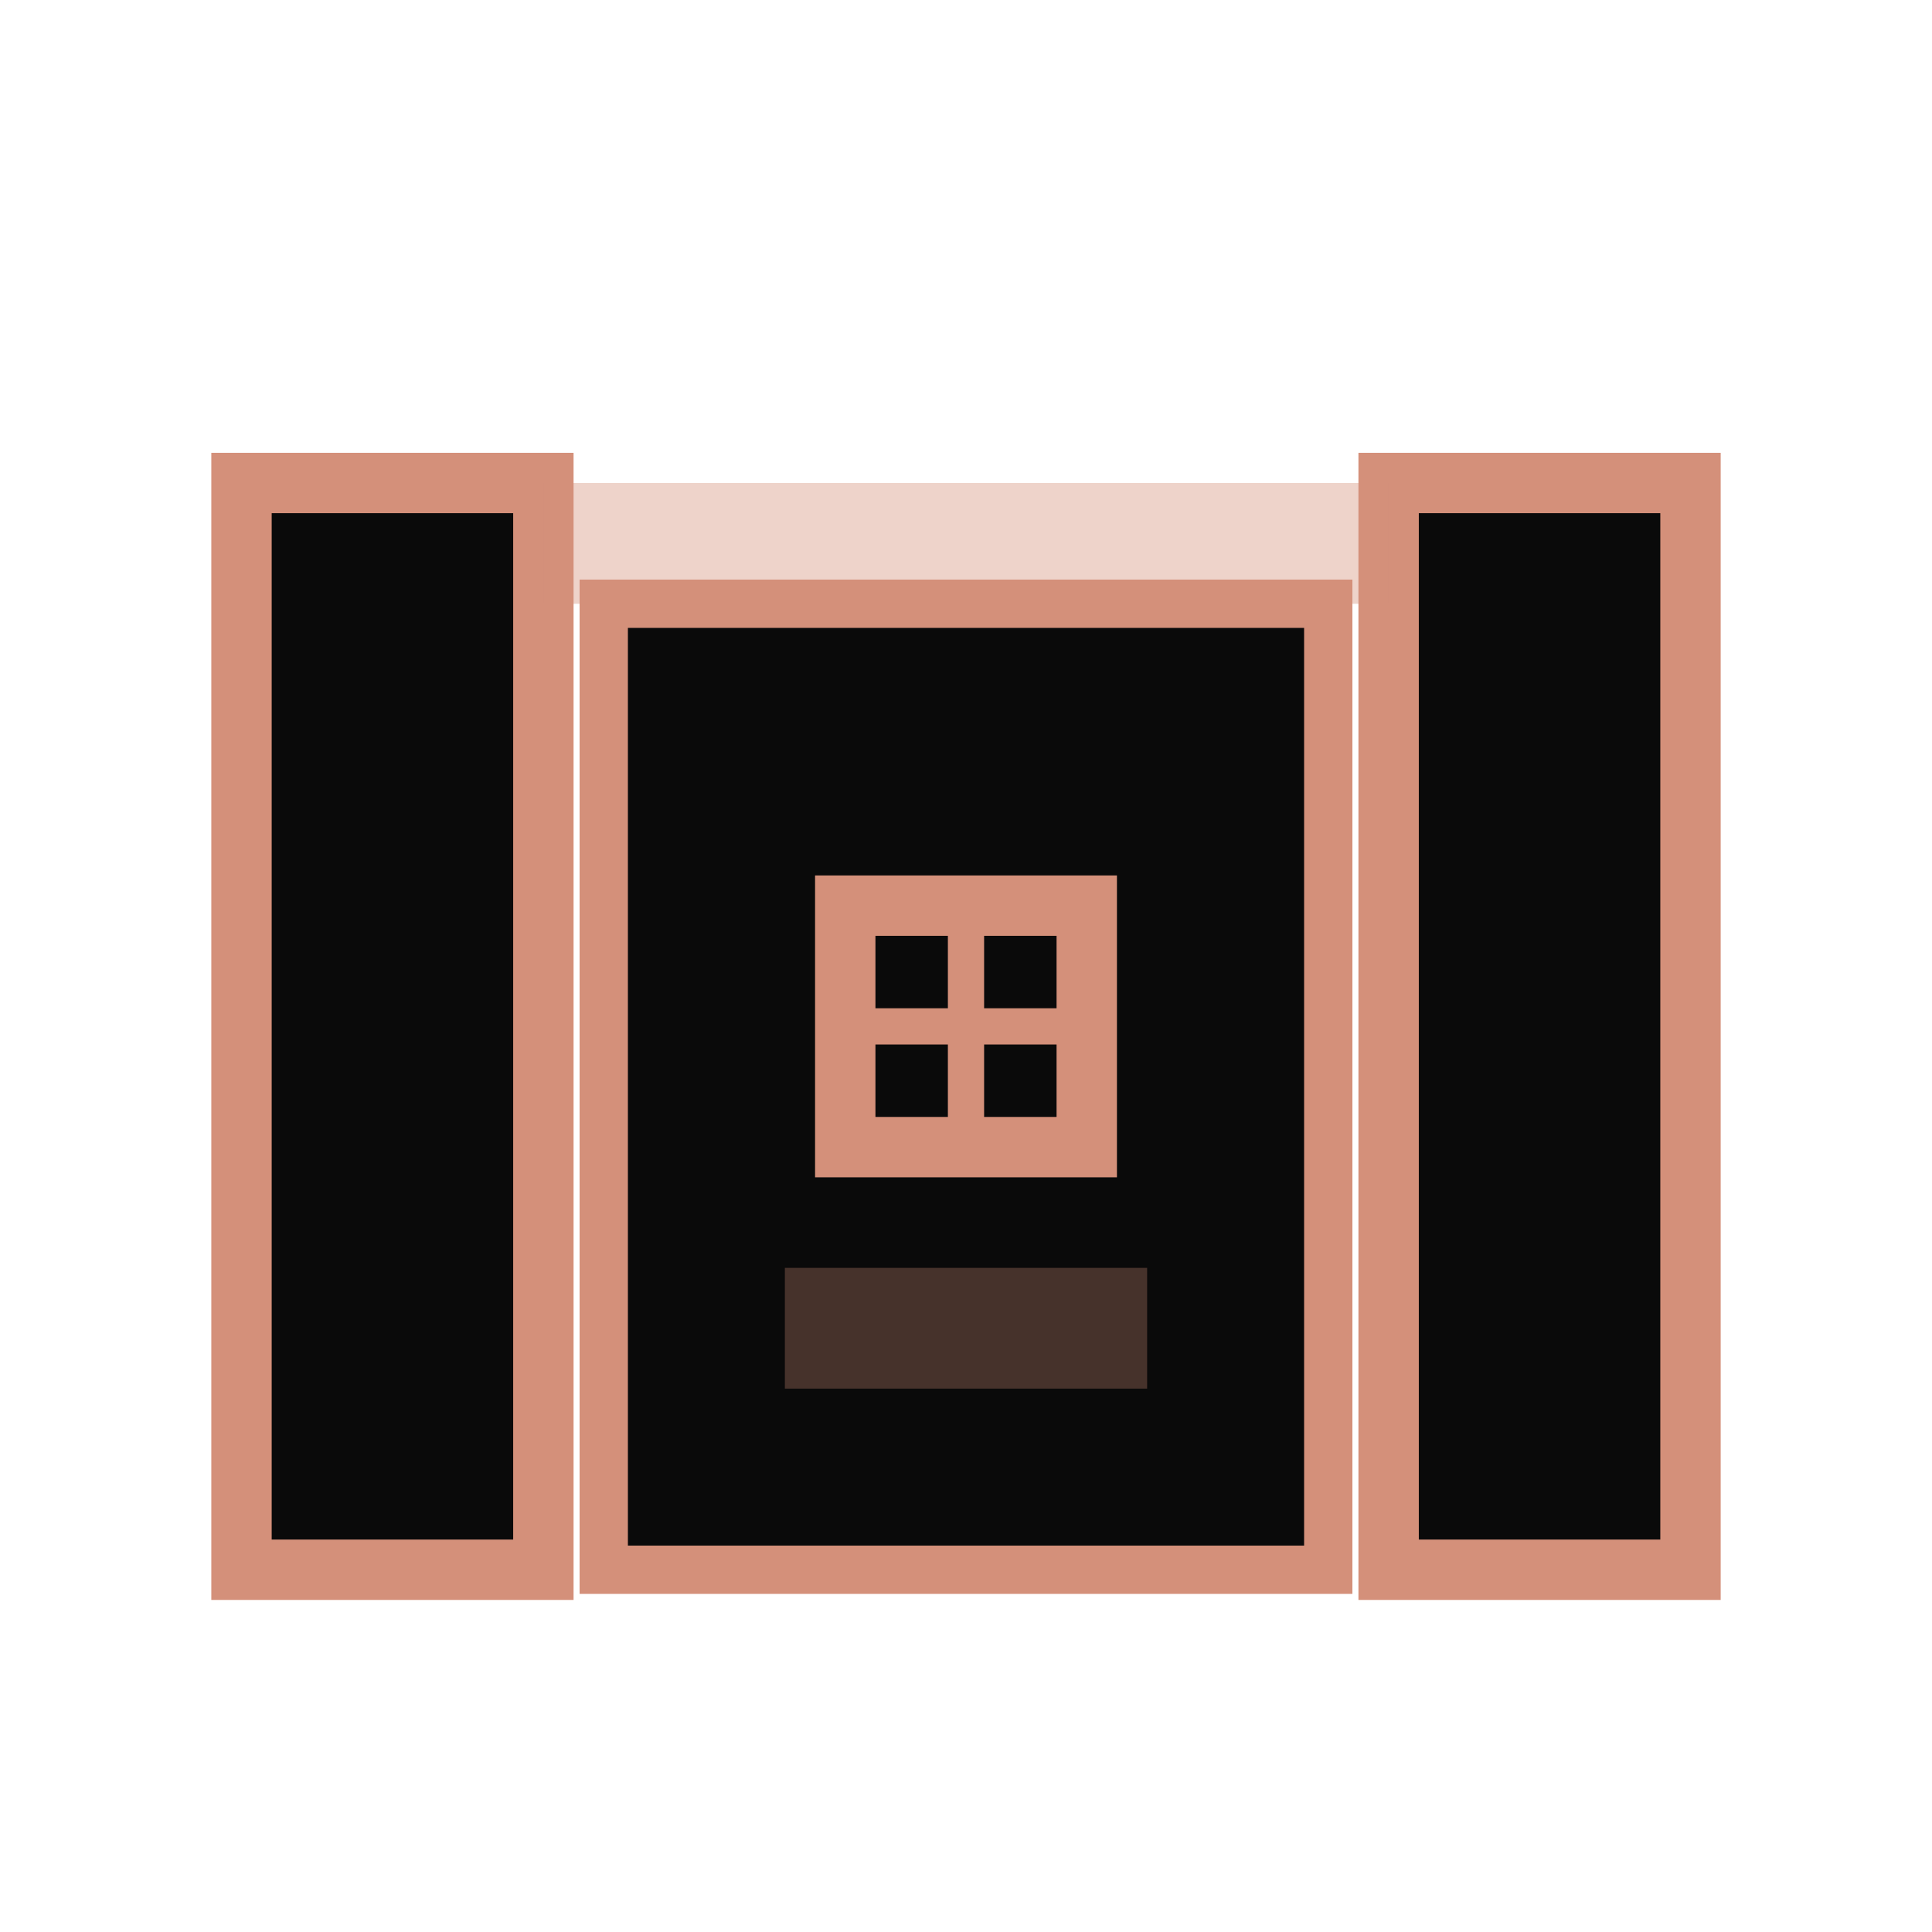
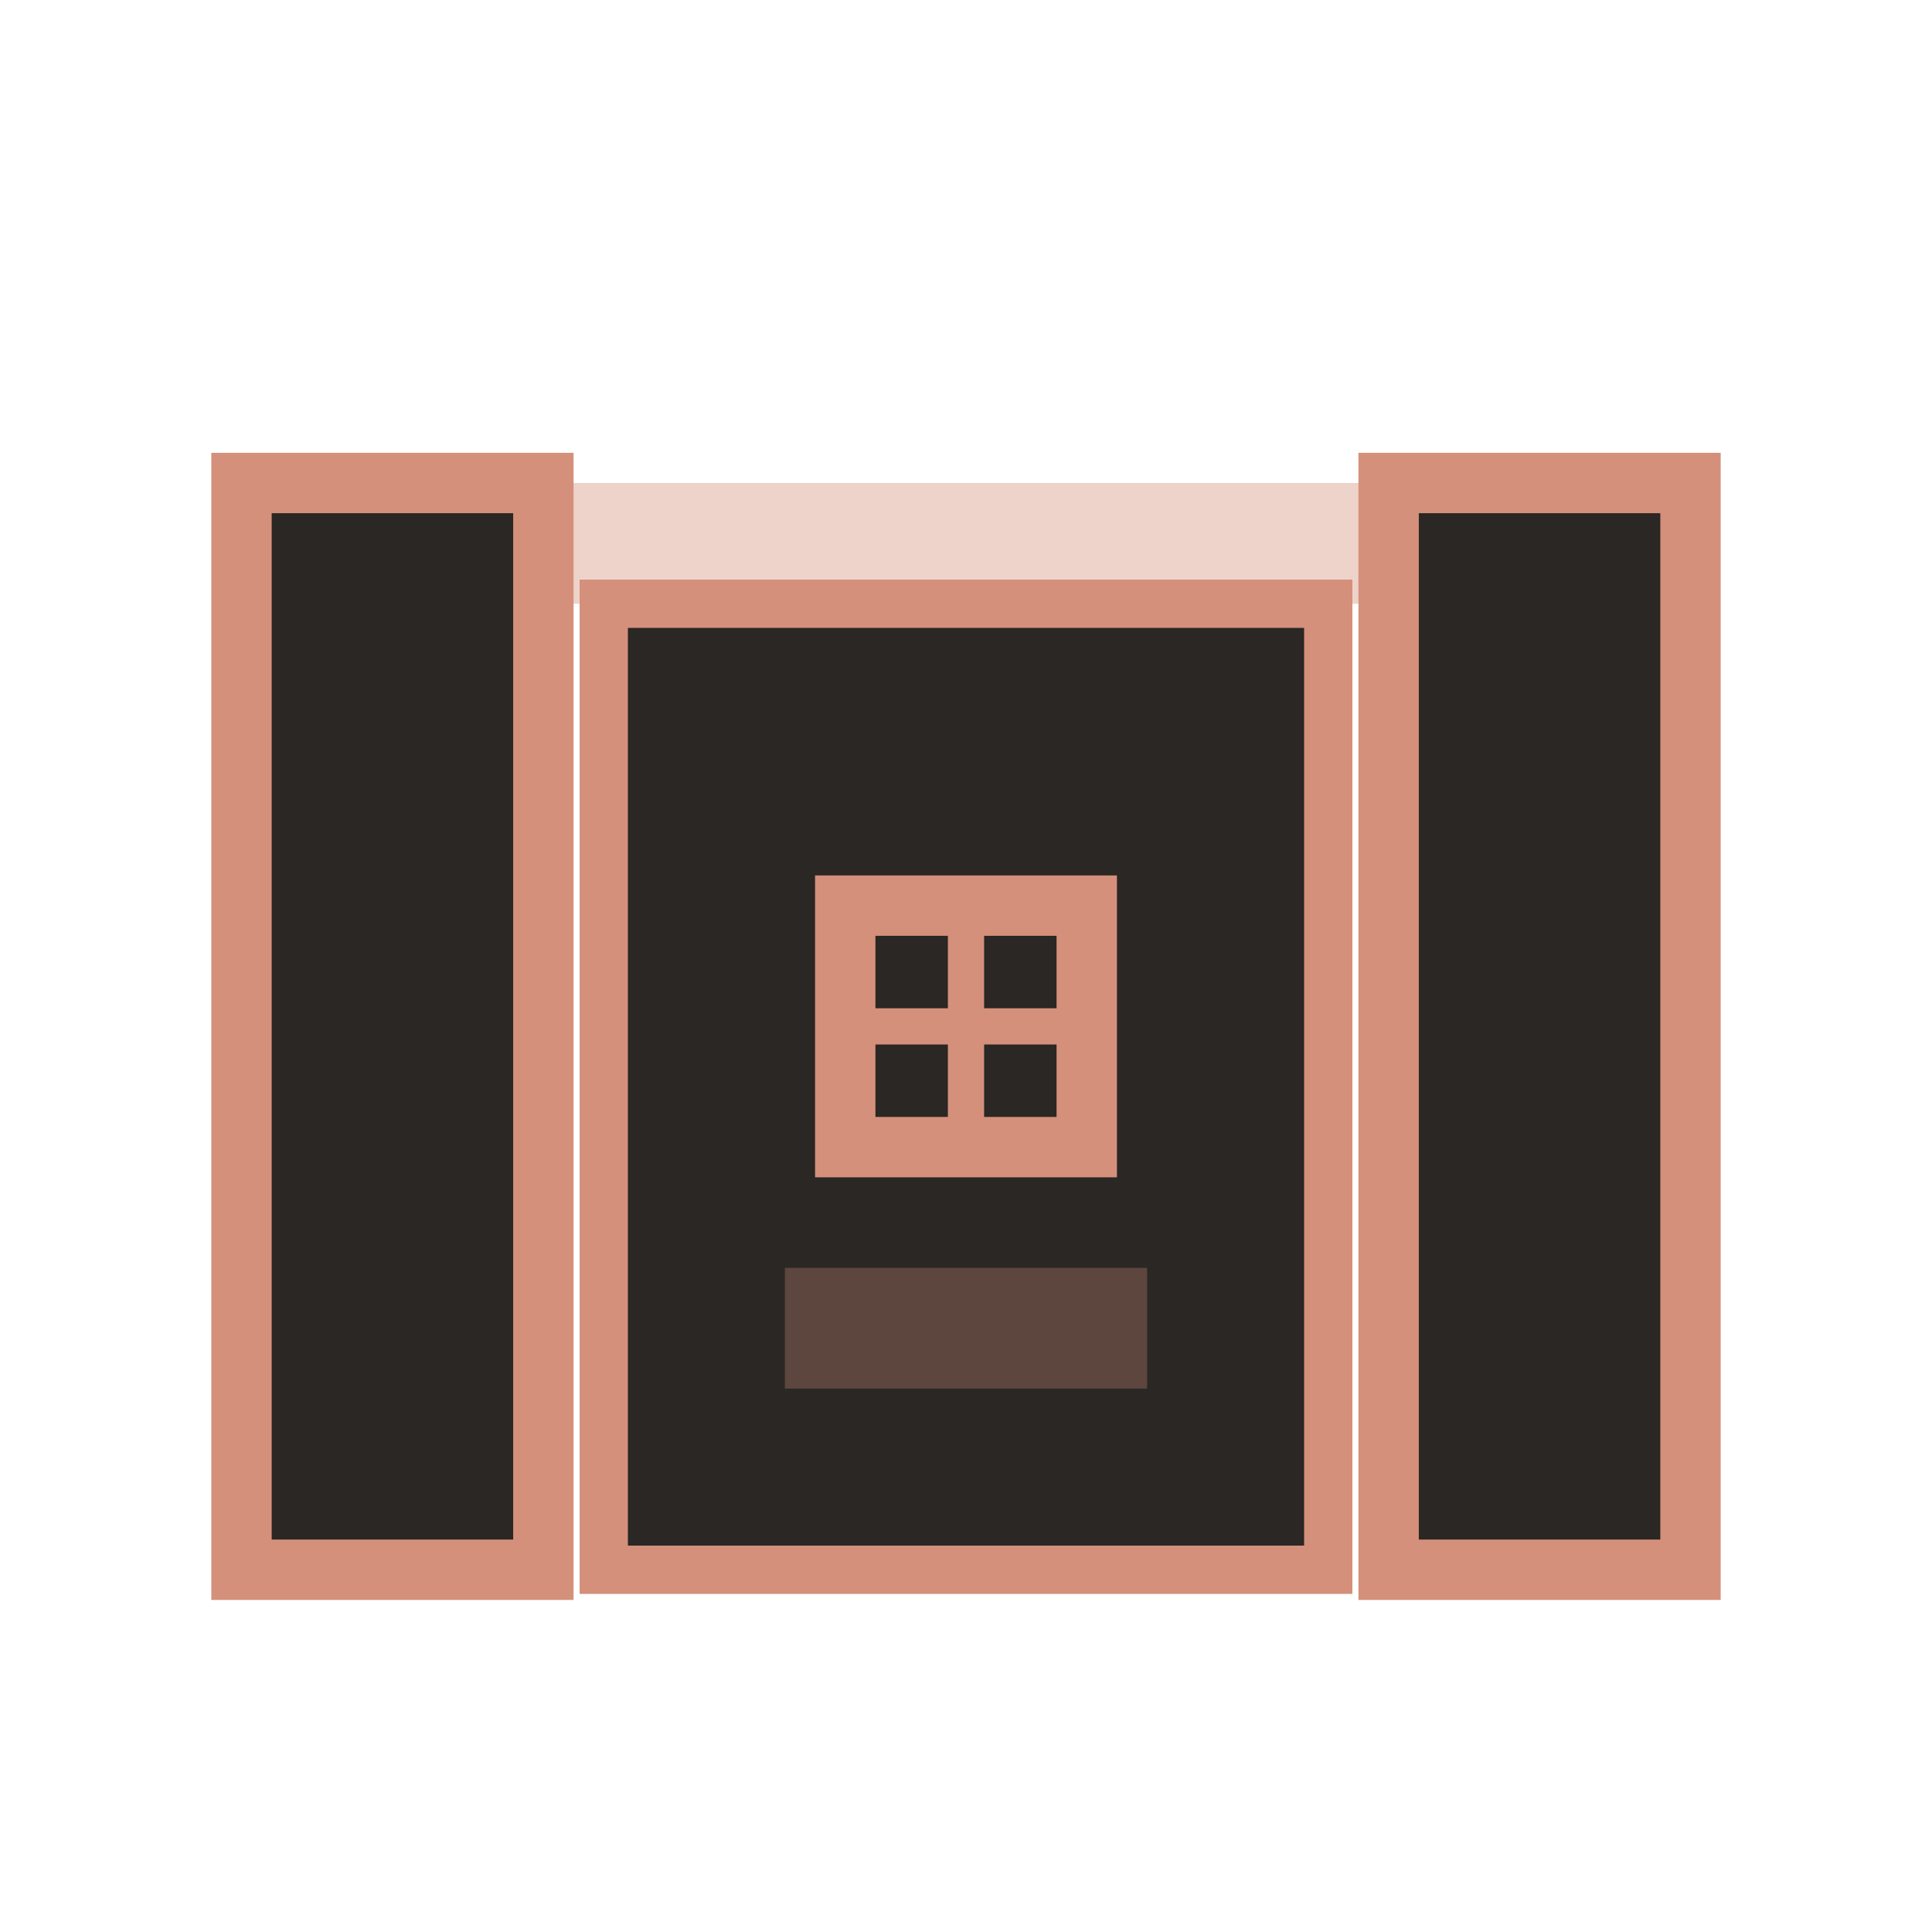
<svg xmlns="http://www.w3.org/2000/svg" viewBox="0 0 16 16">
-   <rect x="2" y="4" width="2.5" height="9" fill="#0A0A0A" stroke="#D4907A" stroke-width="0.5" />
-   <rect x="11.5" y="4" width="2.5" height="9" fill="#0A0A0A" stroke="#D4907A" stroke-width="0.5" />
+   <rect x="2" y="4" width="2.5" height="9" fill="#2A2724" stroke="#D4907A" stroke-width="0.5" />
+   <rect x="11.5" y="4" width="2.5" height="9" fill="#2A2724" stroke="#D4907A" stroke-width="0.5" />
  <rect x="4.5" y="4" width="7" height="1" fill="#D4907A" opacity="0.4" />
-   <rect x="5" y="5" width="6" height="8" fill="#0A0A0A" stroke="#D4907A" stroke-width="0.4" />
+   <rect x="5" y="5" width="6" height="8" fill="#2A2724" stroke="#D4907A" stroke-width="0.4" />
  <rect x="7" y="7.5" width="2" height="2" fill="none" stroke="#D4907A" stroke-width="0.5" />
  <line x1="7" y1="8.5" x2="9" y2="8.5" stroke="#D4907A" stroke-width="0.3" />
  <line x1="8" y1="7.5" x2="8" y2="9.5" stroke="#D4907A" stroke-width="0.3" />
  <rect x="6.5" y="10.5" width="3" height="1" fill="#D4907A" opacity="0.3" />
</svg>
